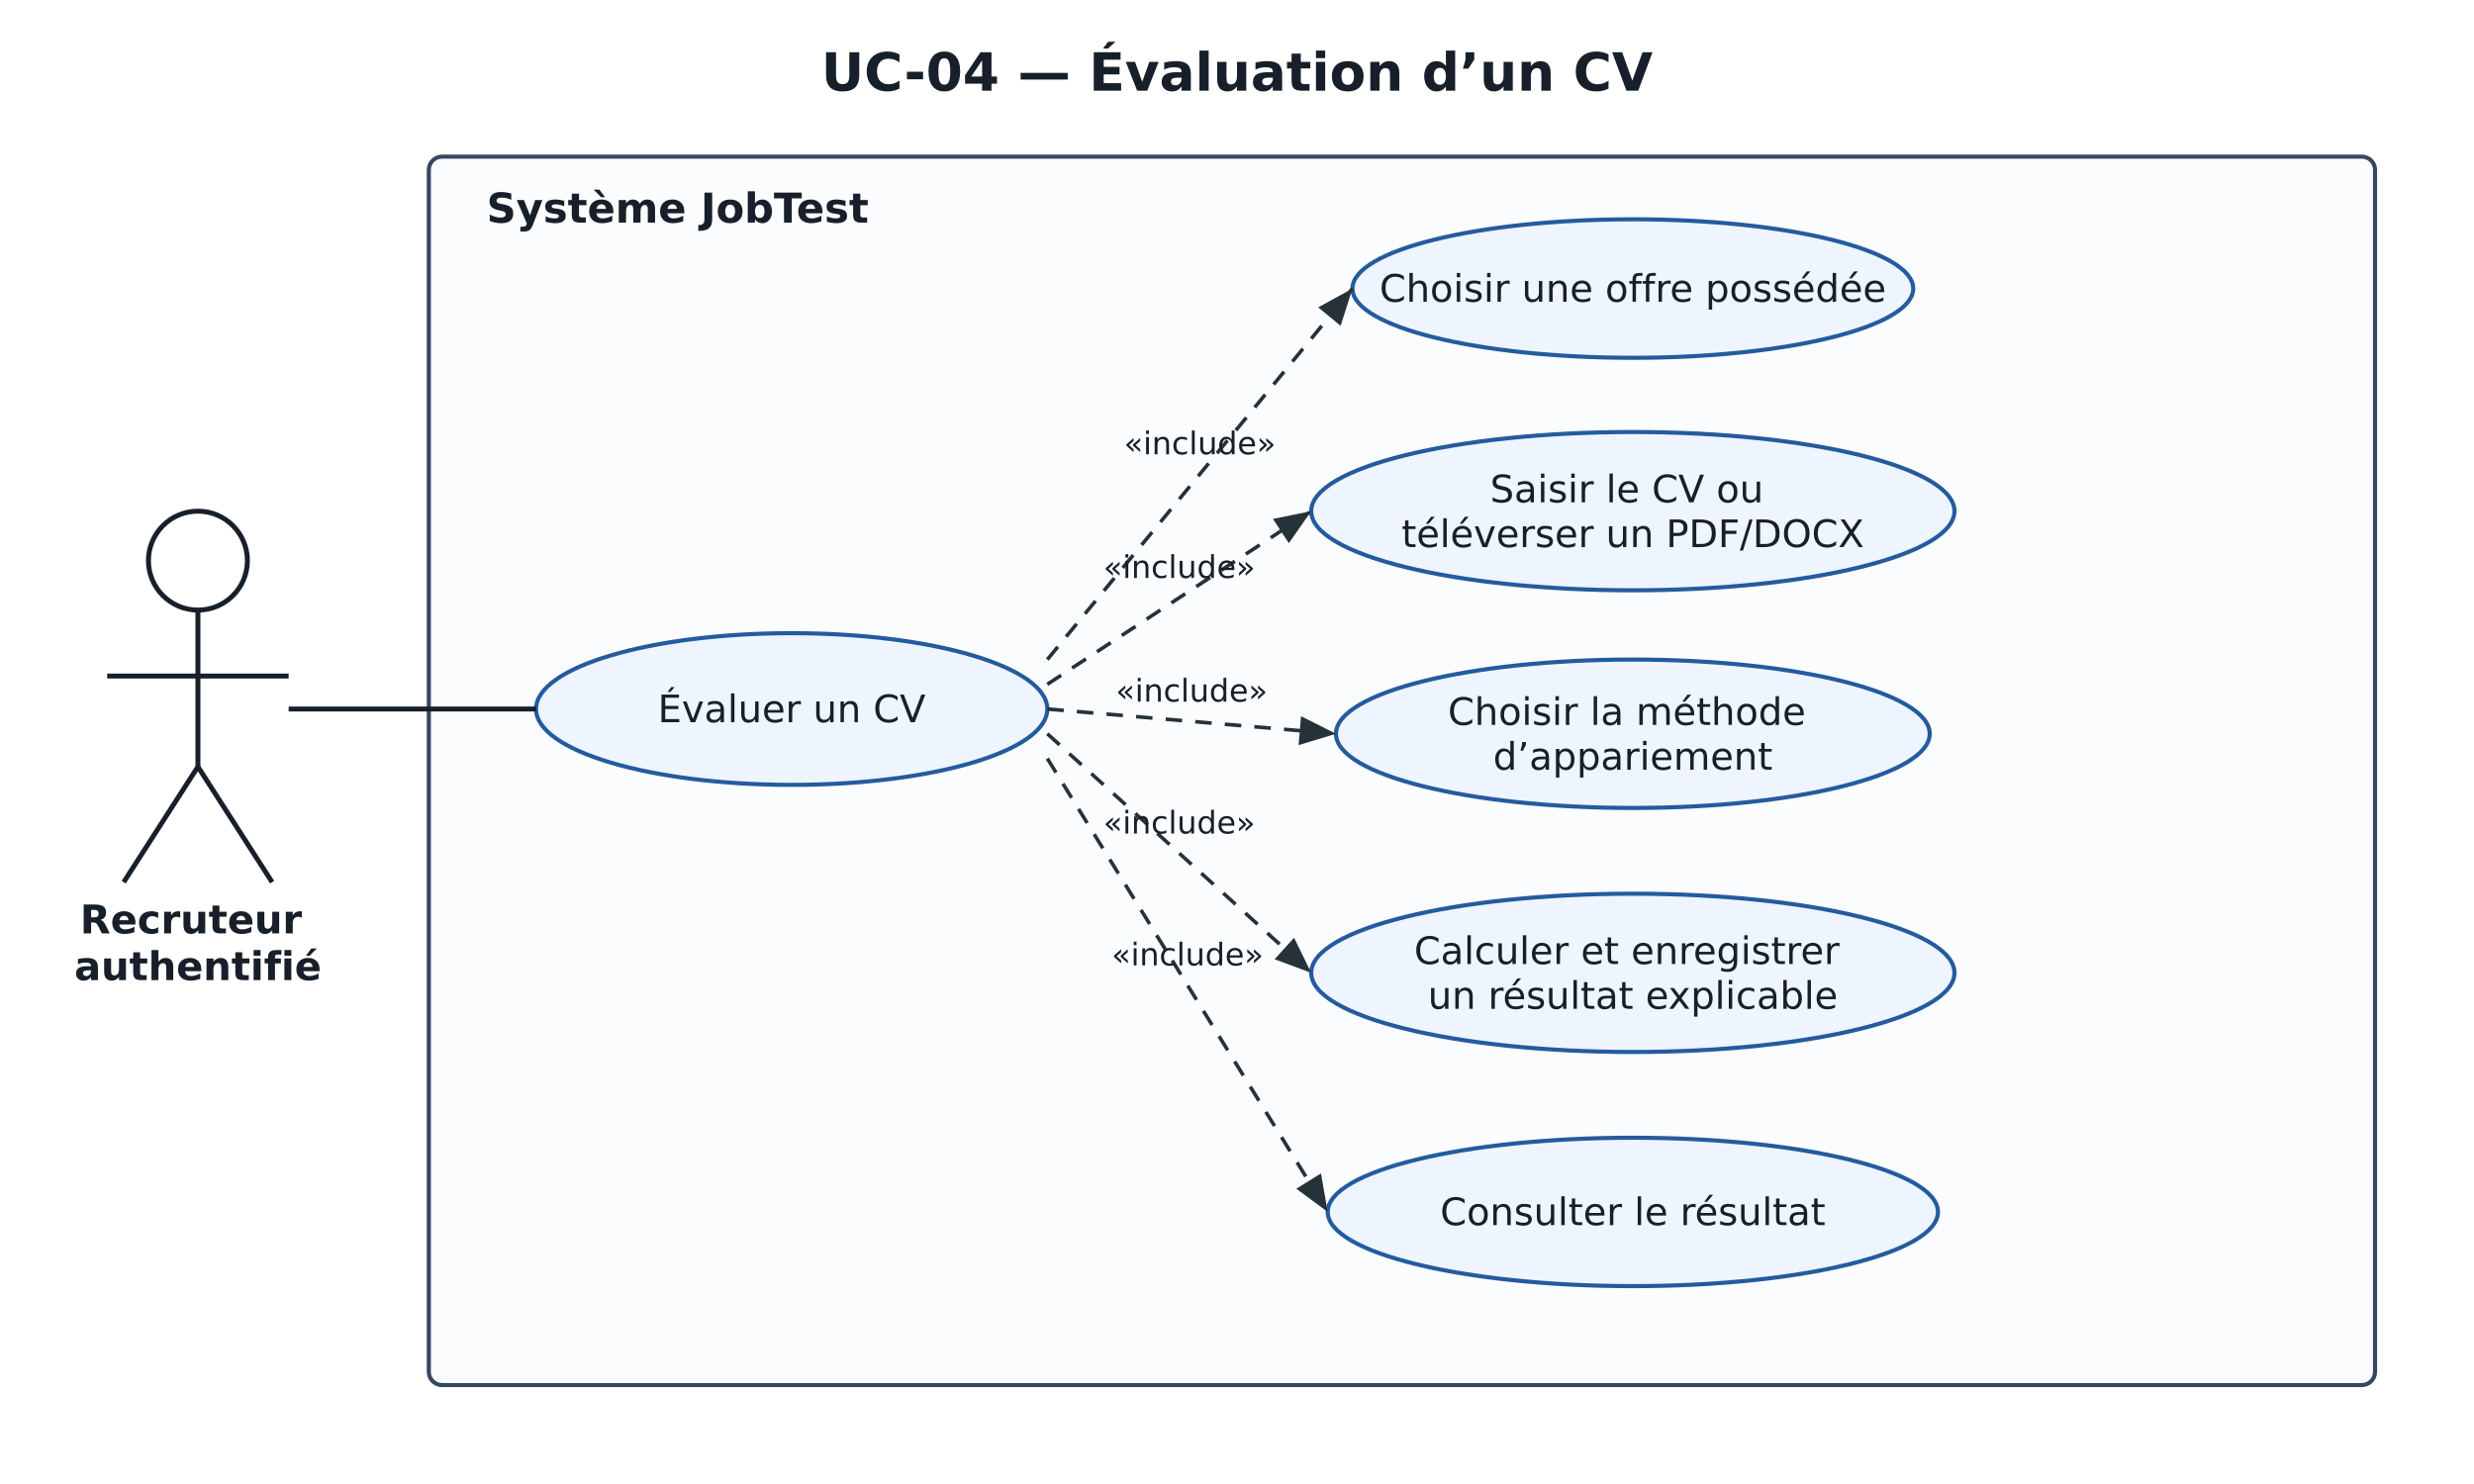
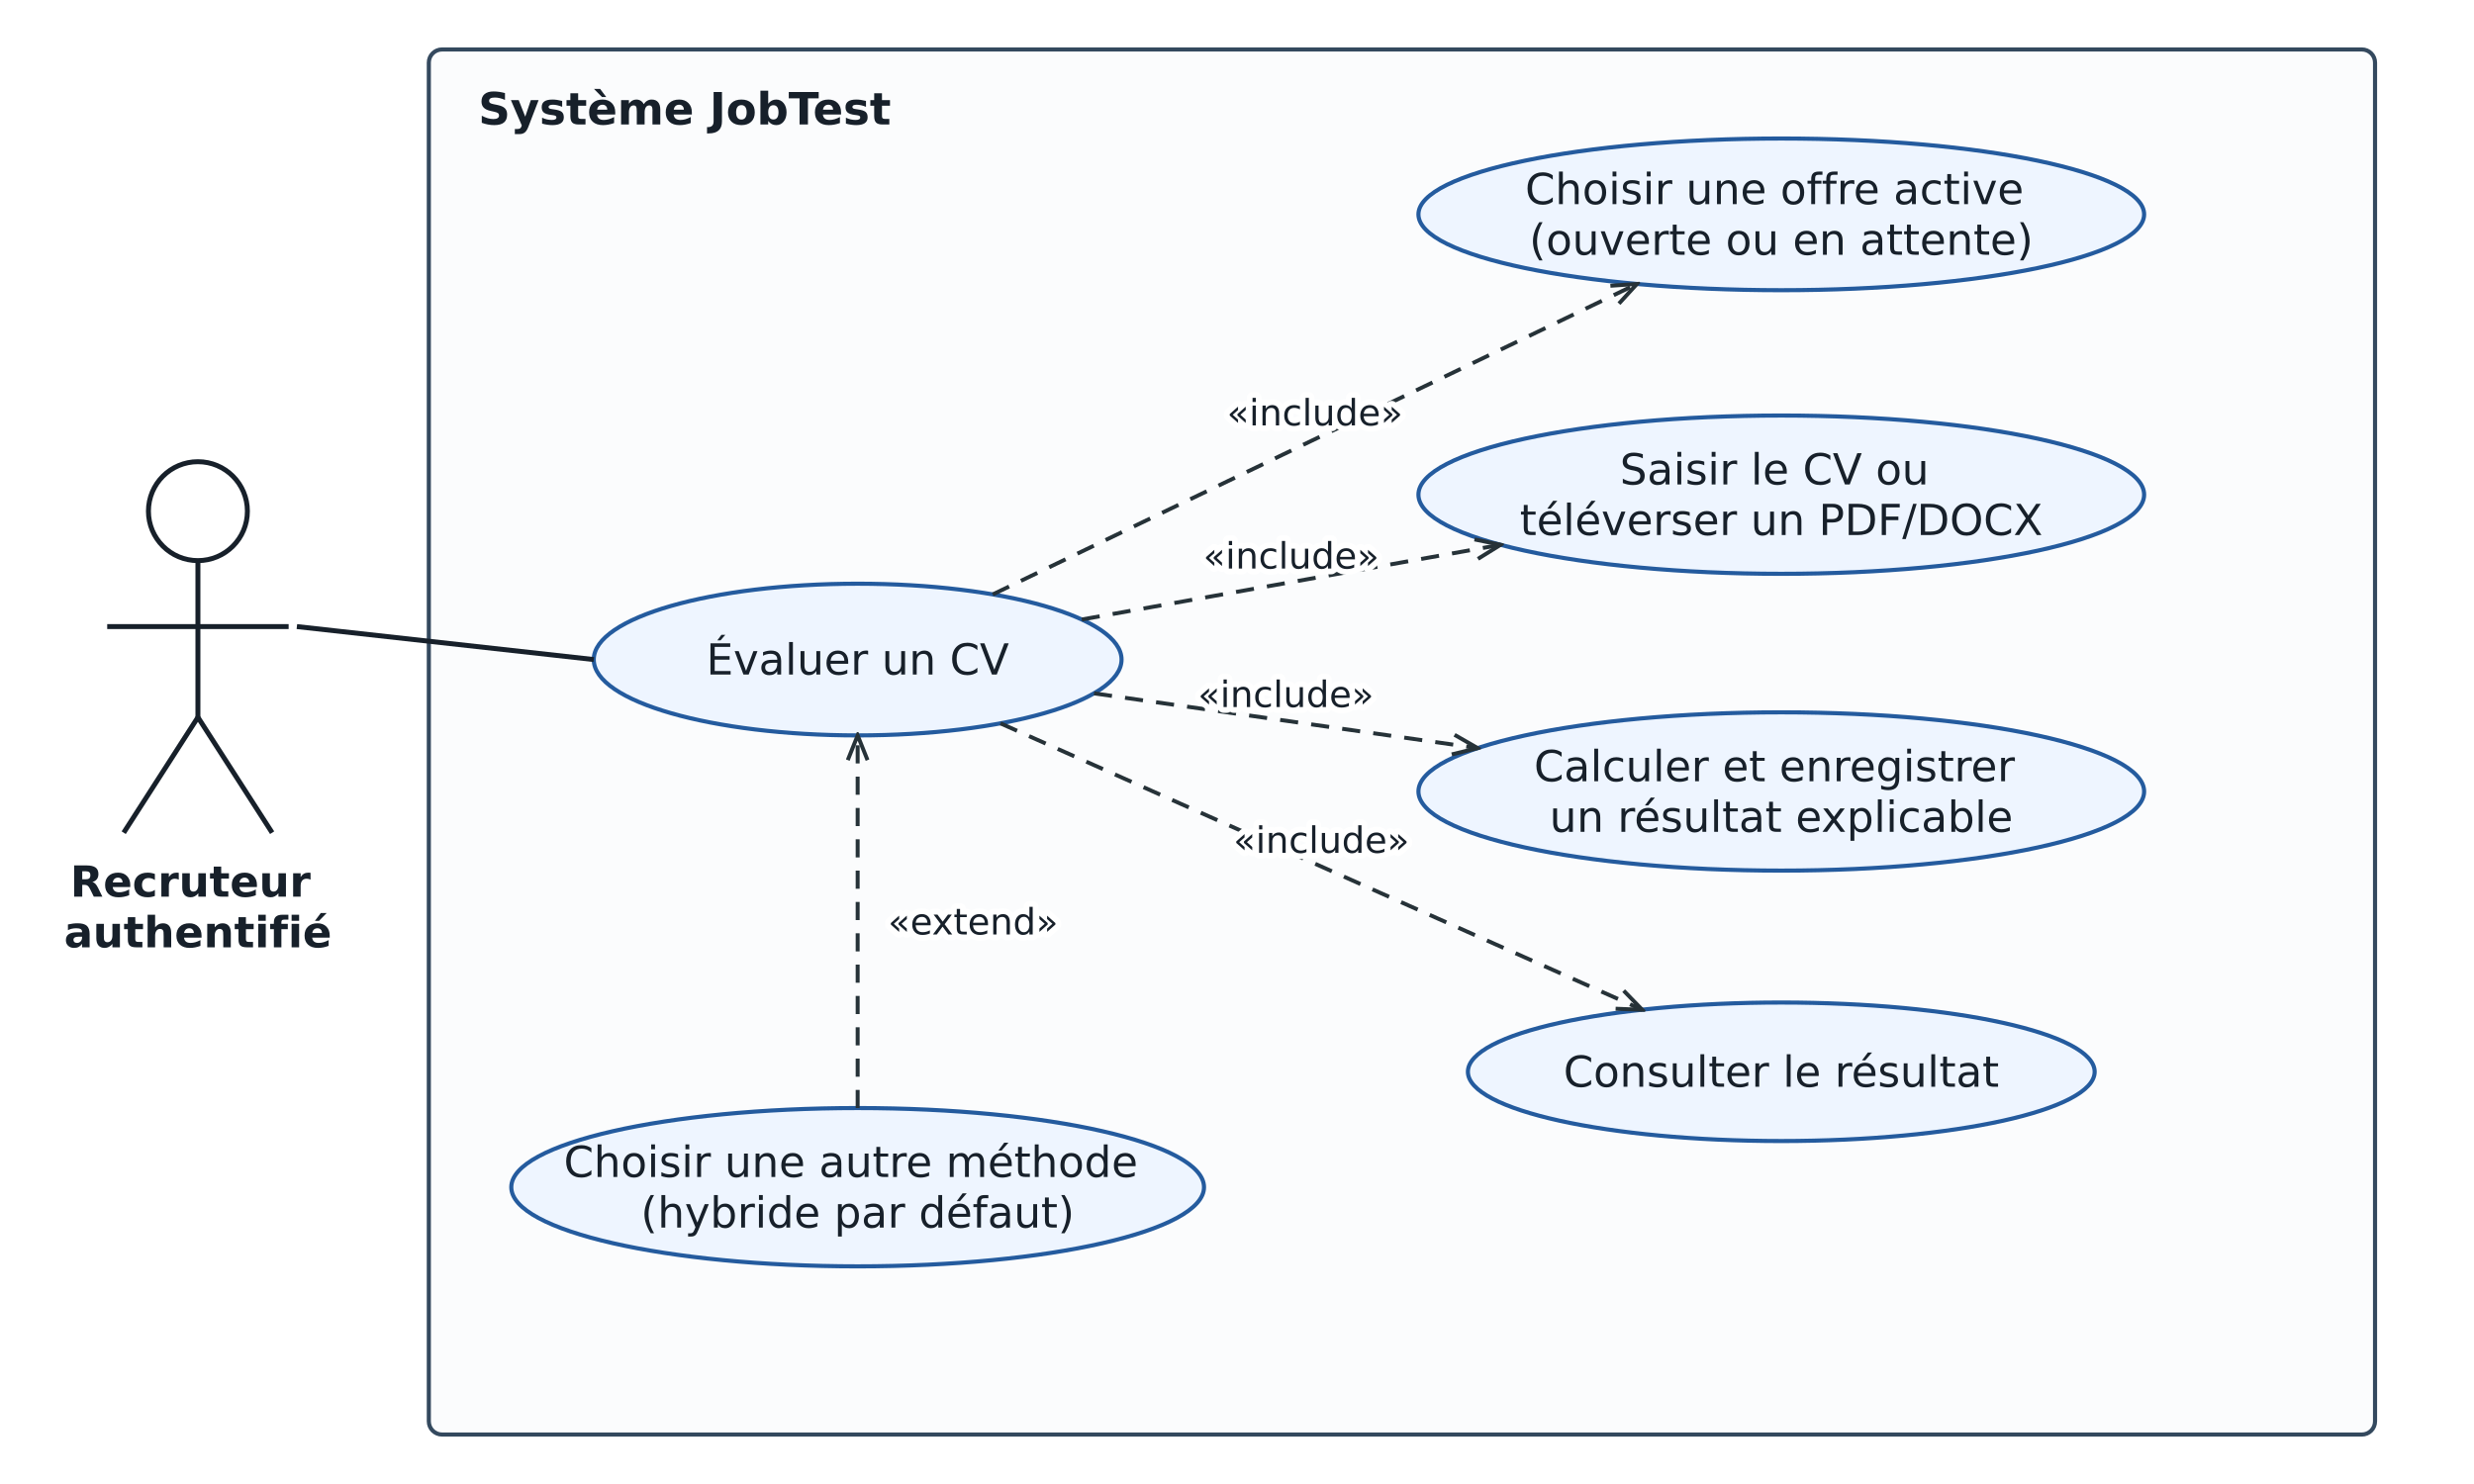
<svg xmlns="http://www.w3.org/2000/svg" width="1500" height="900" viewBox="0 0 1500 900">
  <defs>
-     <marker id="arrow" markerWidth="12" markerHeight="12" refX="10" refY="4" orient="auto" markerUnits="strokeWidth">
-       <path d="M0,0 L0,8 L10,4 z" fill="#263238" />
+     <marker id="open" markerWidth="18" markerHeight="14" refX="16" refY="7" orient="auto" markerUnits="userSpaceOnUse">
+       <path d="M1,1 L16,7 L1,13" fill="none" stroke="#263238" stroke-width="2.4" />
+     </marker>
+     <marker id="gen" markerWidth="26" markerHeight="24" refX="24" refY="12" orient="auto" markerUnits="userSpaceOnUse">
+       <path d="M1,1 L24,12 L1,23 z" fill="white" stroke="#17202a" stroke-width="2.4" />
    </marker>
  </defs>
  <style>
  .txt { font-family: 'DejaVu Sans', Arial, sans-serif; fill:#17202a; }
+   .halo { paint-order: stroke; stroke: white; stroke-width: 7px; stroke-linejoin: round; }
  .boundary { fill:#fbfcfd; stroke:#34495e; stroke-width:2.5; }
  .usecase { fill:#eef5ff; stroke:#245b9e; stroke-width:2.5; }
-   .actor,.assoc { fill:none; stroke:#17202a; stroke-width:3; }
-   .dep { fill:none; stroke:#263238; stroke-width:2.2; stroke-dasharray:10 8; }
+   .stroke { fill:none; stroke:#17202a; stroke-width:3; }
+   .thin { stroke-width:2.4; }
+   .dep { fill:none; stroke:#263238; stroke-width:2.4; stroke-dasharray:11 8; }
</style>
  <rect width="100%" height="100%" fill="white" />
-   <text x="750.0" y="55.0" text-anchor="middle" class="txt" font-size="32" font-weight="bold">
-     <tspan x="750.0" dy="0">UC-04 — Évaluation d’un CV</tspan>
+   <rect x="260" y="30" width="1180" height="840" rx="8" class="boundary" />
+   <text x="290" y="75.5" text-anchor="start" class="txt" font-size="27" font-weight="bold">
+     <tspan x="290" dy="0.0">Système JobTest</tspan>
  </text>
-   <rect x="260" y="95" width="1180" height="745" rx="8" class="boundary" />
-   <text x="295" y="135.0" text-anchor="start" class="txt" font-size="25" font-weight="bold">
-     <tspan x="295" dy="0">Système JobTest</tspan>
+   <circle cx="120" cy="310" r="30" class="stroke" />
+   <line x1="120" y1="340" x2="120" y2="435" class="stroke" />
+   <line x1="65" y1="380" x2="175" y2="380" class="stroke" />
+   <line x1="120" y1="435" x2="75" y2="505" class="stroke" />
+   <line x1="120" y1="435" x2="165" y2="505" class="stroke" />
+   <text x="120" y="543.8" text-anchor="middle" class="txt" font-size="26" font-weight="bold">
+     <tspan x="120" dy="0.0">Recruteur</tspan>
+     <tspan x="120" dy="30.7">authentifié</tspan>
  </text>
-   <circle cx="120" cy="340" r="30" class="actor" />
-   <line x1="120" y1="370" x2="120" y2="465" class="actor" />
-   <line x1="65" y1="410" x2="175" y2="410" class="actor" />
-   <line x1="120" y1="465" x2="75" y2="535" class="actor" />
-   <line x1="120" y1="465" x2="165" y2="535" class="actor" />
-   <text x="120" y="566.08" text-anchor="middle" class="txt" font-size="24" font-weight="bold">
-     <tspan x="120" dy="0">Recruteur</tspan>
-     <tspan x="120" dy="28.32">authentifié</tspan>
+   <ellipse cx="520" cy="400" rx="160.0" ry="46.0" class="usecase" />
+   <text x="520" y="409.1" text-anchor="middle" class="txt" font-size="26" font-weight="normal">
+     <tspan x="520" dy="0.0">Évaluer un CV</tspan>
  </text>
-   <ellipse cx="480" cy="430" rx="155.0" ry="46.0" class="usecase" />
-   <text x="480" y="438.0" text-anchor="middle" class="txt" font-size="23" font-weight="normal">
-     <tspan x="480" dy="0">Évaluer un CV</tspan>
+   <ellipse cx="1080" cy="130" rx="220.0" ry="46.0" class="usecase" />
+   <text x="1080" y="123.8" text-anchor="middle" class="txt" font-size="26" font-weight="normal">
+     <tspan x="1080" dy="0.0">Choisir une offre active</tspan>
+     <tspan x="1080" dy="30.7">(ouverte ou en attente)</tspan>
  </text>
-   <ellipse cx="990" cy="175" rx="170.0" ry="42.0" class="usecase" />
-   <text x="990" y="183.0" text-anchor="middle" class="txt" font-size="23" font-weight="normal">
-     <tspan x="990" dy="0">Choisir une offre possédée</tspan>
+   <ellipse cx="1080" cy="300" rx="220.0" ry="48.0" class="usecase" />
+   <text x="1080" y="293.8" text-anchor="middle" class="txt" font-size="26" font-weight="normal">
+     <tspan x="1080" dy="0.0">Saisir le CV ou</tspan>
+     <tspan x="1080" dy="30.7">téléverser un PDF/DOCX</tspan>
  </text>
-   <ellipse cx="990" cy="310" rx="195.0" ry="48.0" class="usecase" />
-   <text x="990" y="304.66" text-anchor="middle" class="txt" font-size="23" font-weight="normal">
-     <tspan x="990" dy="0">Saisir le CV ou</tspan>
-     <tspan x="990" dy="27.14">téléverser un PDF/DOCX</tspan>
+   <ellipse cx="1080" cy="480" rx="220.0" ry="48.0" class="usecase" />
+   <text x="1080" y="473.8" text-anchor="middle" class="txt" font-size="26" font-weight="normal">
+     <tspan x="1080" dy="0.0">Calculer et enregistrer</tspan>
+     <tspan x="1080" dy="30.7">un résultat explicable</tspan>
  </text>
-   <ellipse cx="990" cy="445" rx="180.0" ry="45.0" class="usecase" />
-   <text x="990" y="439.66" text-anchor="middle" class="txt" font-size="23" font-weight="normal">
-     <tspan x="990" dy="0">Choisir la méthode</tspan>
-     <tspan x="990" dy="27.14">d’appariement</tspan>
+   <ellipse cx="1080" cy="650" rx="190.0" ry="42.0" class="usecase" />
+   <text x="1080" y="659.1" text-anchor="middle" class="txt" font-size="26" font-weight="normal">
+     <tspan x="1080" dy="0.0">Consulter le résultat</tspan>
  </text>
-   <ellipse cx="990" cy="590" rx="195.0" ry="48.0" class="usecase" />
-   <text x="990" y="584.66" text-anchor="middle" class="txt" font-size="23" font-weight="normal">
-     <tspan x="990" dy="0">Calculer et enregistrer</tspan>
-     <tspan x="990" dy="27.14">un résultat explicable</tspan>
+   <ellipse cx="520" cy="720" rx="210.0" ry="48.0" class="usecase" />
+   <text x="520" y="713.8" text-anchor="middle" class="txt" font-size="26" font-weight="normal">
+     <tspan x="520" dy="0.0">Choisir une autre méthode</tspan>
+     <tspan x="520" dy="30.7">(hybride par défaut)</tspan>
  </text>
-   <ellipse cx="990" cy="735" rx="185.0" ry="45.0" class="usecase" />
-   <text x="990" y="743.0" text-anchor="middle" class="txt" font-size="23" font-weight="normal">
-     <tspan x="990" dy="0">Consulter le résultat</tspan>
+   <line x1="180" y1="380" x2="360.0" y2="400.0" class="stroke" />
+   <line x1="601.9" y1="360.5" x2="992.5" y2="172.2" class="dep" marker-end="url(#open)" />
+   <text x="797.207" y="258.0" text-anchor="middle" class="txt halo" font-size="22" font-weight="normal">
+     <tspan x="797.207" dy="0.0">«include»</tspan>
  </text>
-   <line x1="175" y1="430" x2="325" y2="430" class="assoc" />
-   <line x1="635" y1="400" x2="820" y2="175" class="dep" marker-end="url(#arrow)" />
-   <text x="727.5" y="275.5" text-anchor="middle" class="txt" font-size="19" font-weight="normal">
-     <tspan x="727.5" dy="0">«include»</tspan>
+   <line x1="655.9" y1="375.7" x2="909.8" y2="330.4" class="dep" marker-end="url(#open)" />
+   <text x="782.834" y="344.8" text-anchor="middle" class="txt halo" font-size="22" font-weight="normal">
+     <tspan x="782.834" dy="0.0">«include»</tspan>
  </text>
-   <line x1="635" y1="415" x2="795" y2="310" class="dep" marker-end="url(#arrow)" />
-   <text x="715.0" y="350.5" text-anchor="middle" class="txt" font-size="19" font-weight="normal">
-     <tspan x="715.0" dy="0">«include»</tspan>
+   <line x1="663.3" y1="420.5" x2="895.9" y2="453.7" class="dep" marker-end="url(#open)" />
+   <text x="779.615" y="428.8" text-anchor="middle" class="txt halo" font-size="22" font-weight="normal">
+     <tspan x="779.615" dy="0.0">«include»</tspan>
  </text>
-   <line x1="635" y1="430" x2="810" y2="445" class="dep" marker-end="url(#arrow)" />
-   <text x="722.5" y="425.5" text-anchor="middle" class="txt" font-size="19" font-weight="normal">
-     <tspan x="722.5" dy="0">«include»</tspan>
+   <line x1="606.6" y1="438.7" x2="995.7" y2="612.4" class="dep" marker-end="url(#open)" />
+   <text x="801.16" y="517.2" text-anchor="middle" class="txt halo" font-size="22" font-weight="normal">
+     <tspan x="801.16" dy="0.0">«include»</tspan>
  </text>
-   <line x1="635" y1="445" x2="795" y2="590" class="dep" marker-end="url(#arrow)" />
-   <text x="715.0" y="505.5" text-anchor="middle" class="txt" font-size="19" font-weight="normal">
-     <tspan x="715.0" dy="0">«include»</tspan>
-   </text>
-   <line x1="635" y1="460" x2="805" y2="735" class="dep" marker-end="url(#arrow)" />
-   <text x="720.0" y="585.5" text-anchor="middle" class="txt" font-size="19" font-weight="normal">
-     <tspan x="720.0" dy="0">«include»</tspan>
+   <line x1="520.0" y1="672.0" x2="520.0" y2="446.0" class="dep" marker-end="url(#open)" />
+   <text x="590.0" y="566.7" text-anchor="middle" class="txt halo" font-size="22" font-weight="normal">
+     <tspan x="590.0" dy="0.0">«extend»</tspan>
  </text>
</svg>
